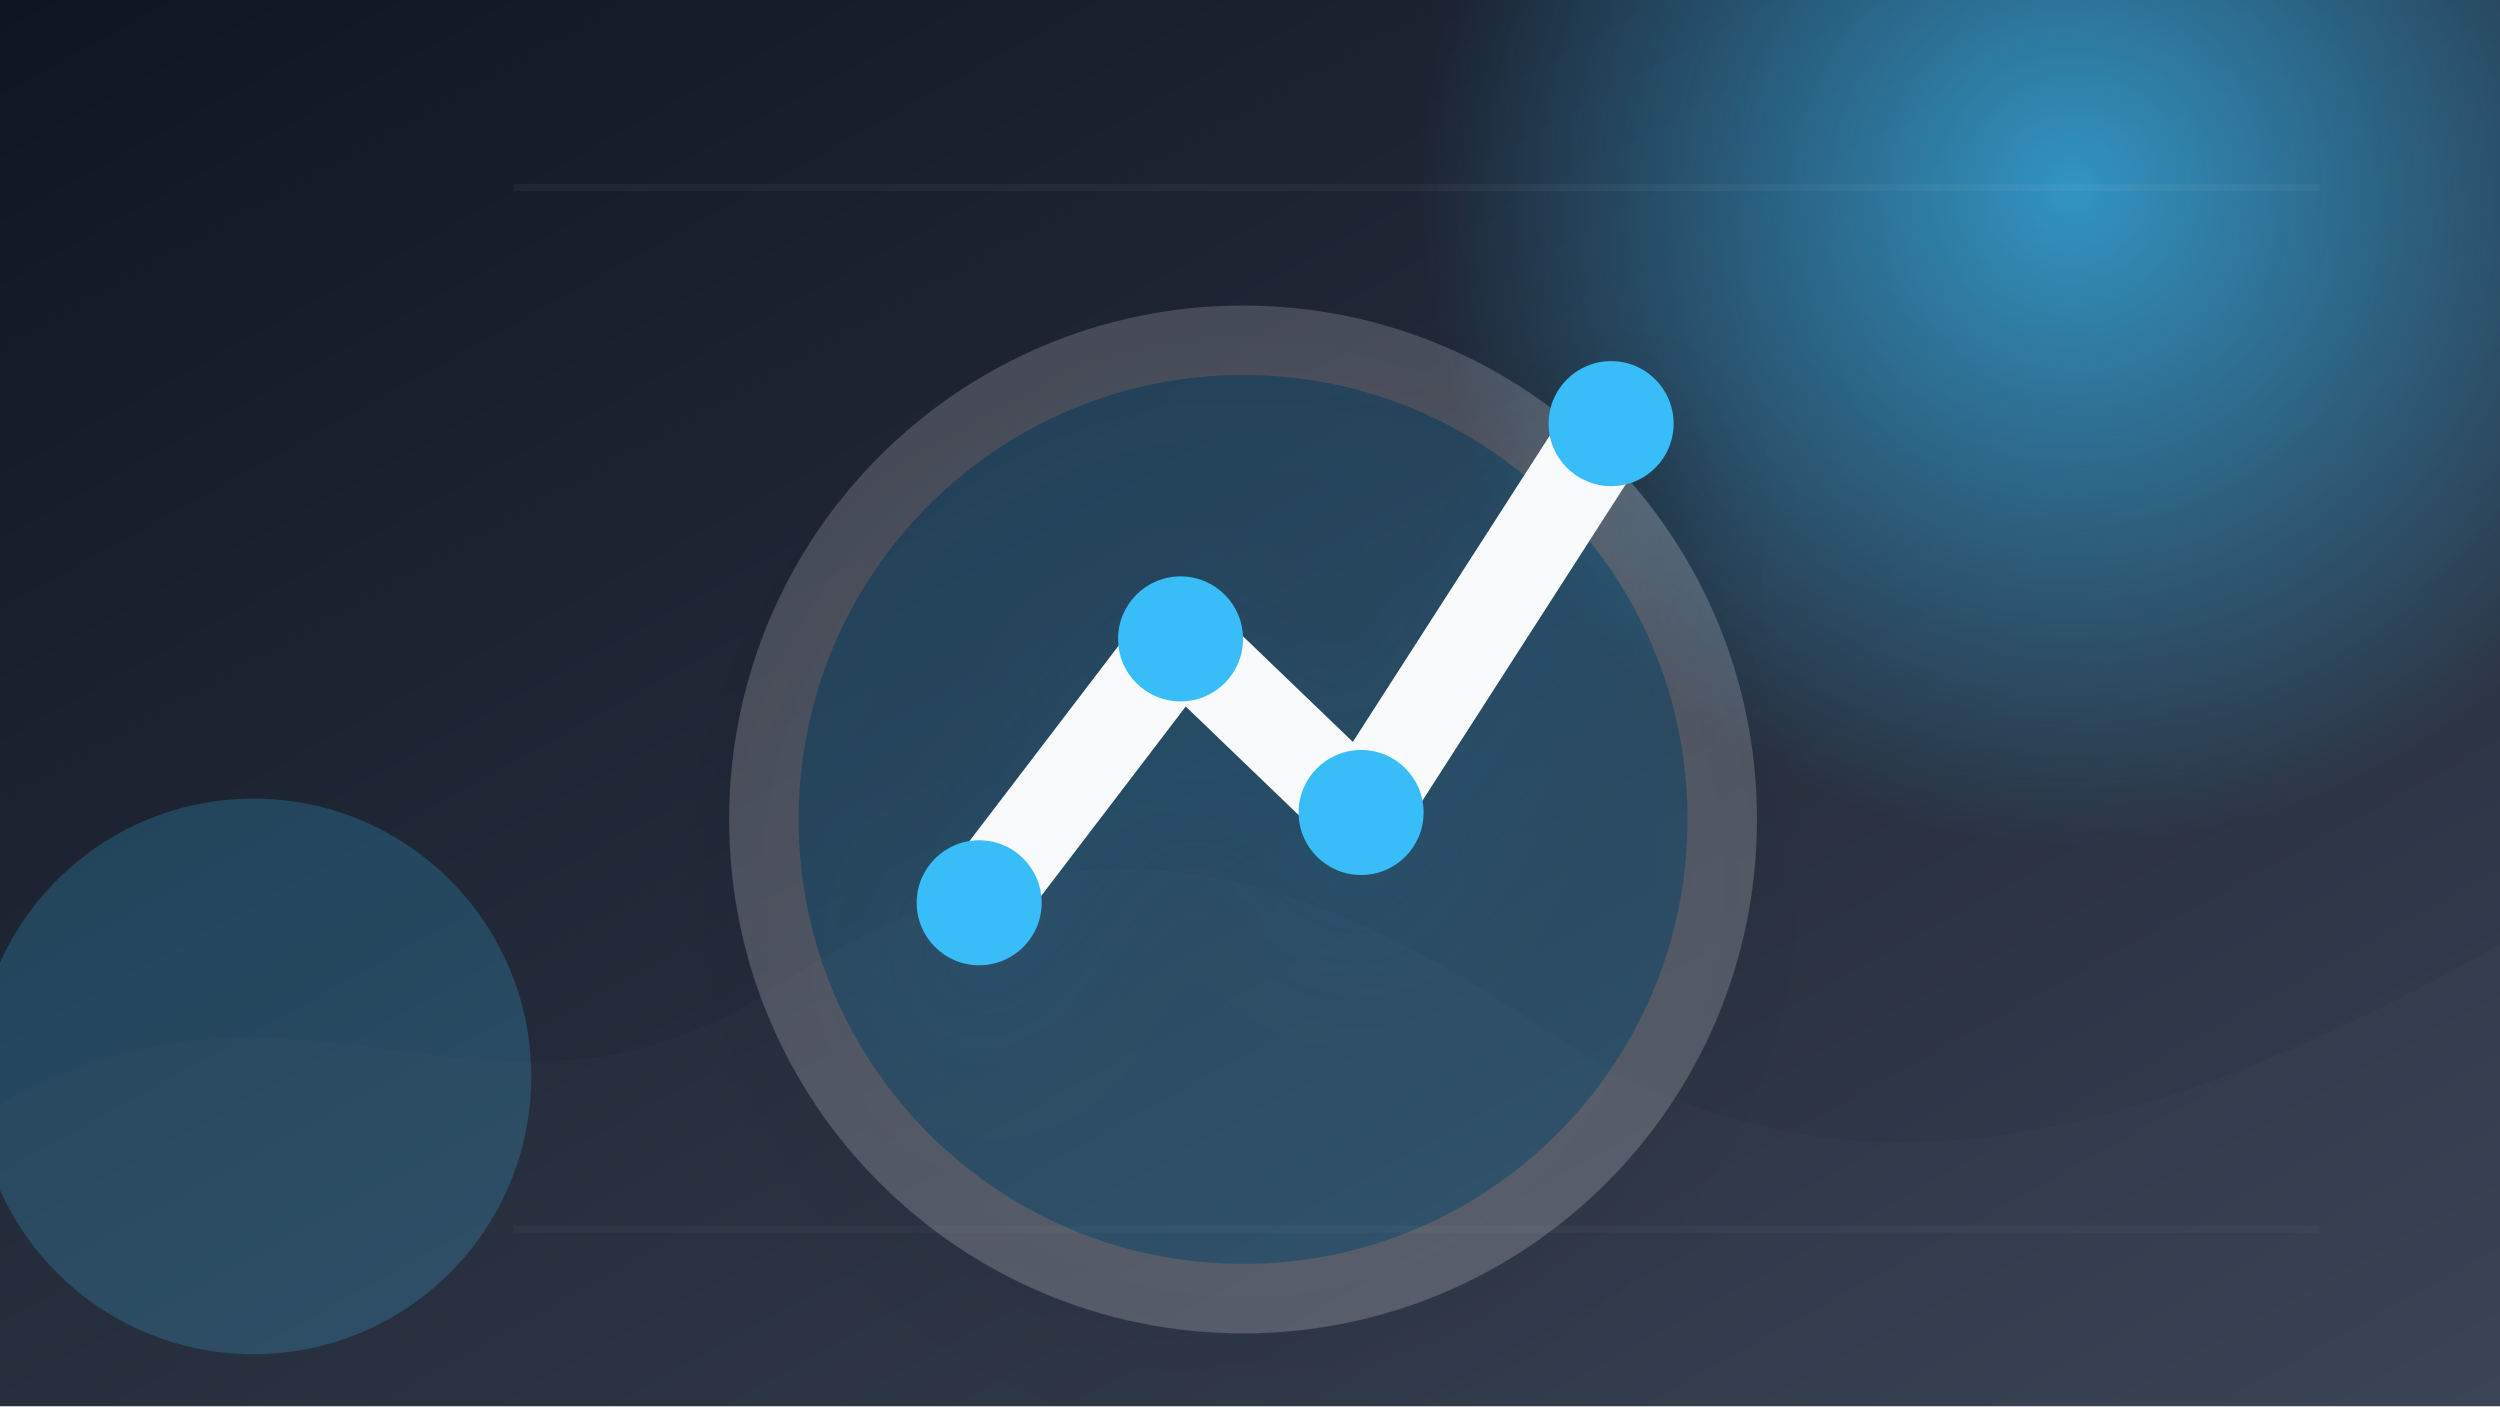
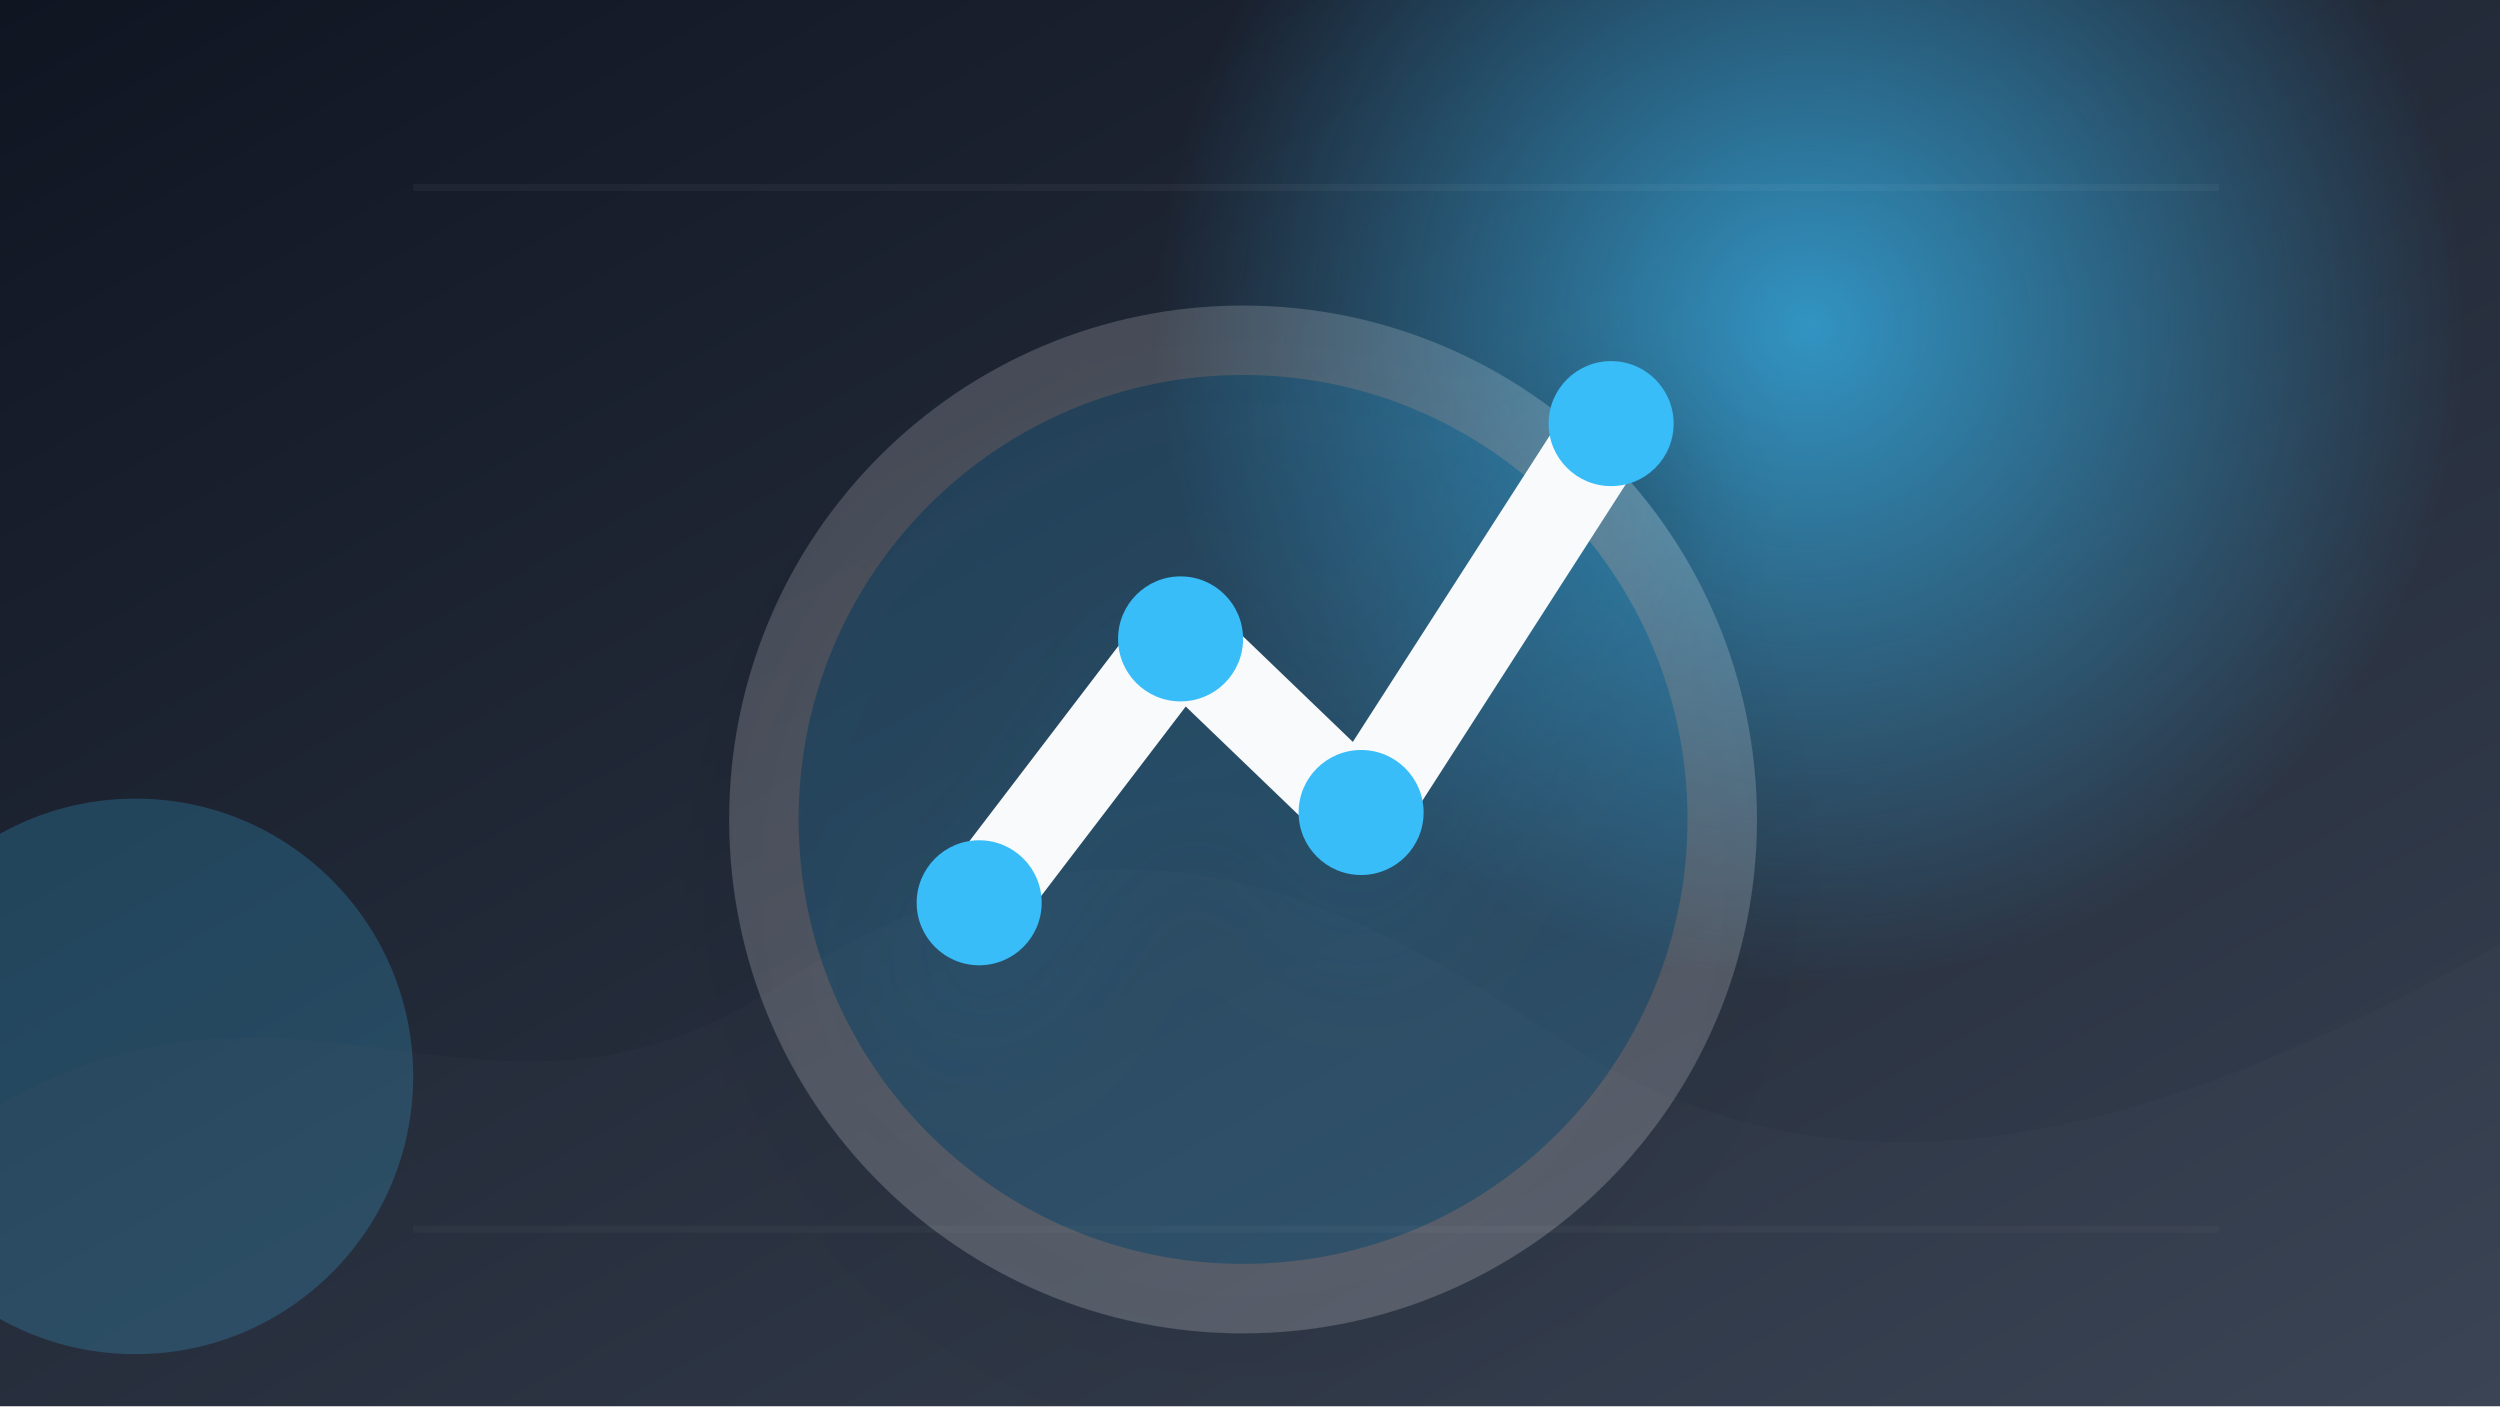
<svg xmlns="http://www.w3.org/2000/svg" width="720" height="405" viewBox="0 0 720 405">
  <defs>
    <linearGradient id="bg" x1="0" x2="1" y1="0" y2="1">
      <stop offset="0" stop-color="#101522" />
      <stop offset="1" stop-color="#374151" />
    </linearGradient>
    <radialGradient id="glow" cx="50%" cy="50%" r="50%">
      <stop offset="0" stop-color="#38bdf8" stop-opacity=".72" />
      <stop offset="1" stop-color="#38bdf8" stop-opacity="0" />
    </radialGradient>
    <filter id="shadow" x="-20%" y="-20%" width="140%" height="140%">
      <feDropShadow dx="0" dy="18" stdDeviation="18" flood-color="#000000" flood-opacity=".24" />
    </filter>
  </defs>
  <rect width="720" height="405" fill="url(#bg)" />
-   <circle cx="597" cy="54" r="190" fill="url(#glow)" />
+   <circle cx="521" cy="94" r="190" fill="url(#glow)" />
  <g opacity=".22">
-     <circle cx="73" cy="310" r="80" fill="#38bdf8" />
+     <circle cx="39" cy="310" r="80" fill="#38bdf8" />
    <path d="M0 318C88 268 142 338 224 284s146-38 220 12 156 44 276-24v133H0z" fill="#f8fafc" opacity=".08" />
-     <path d="M148 54h520" stroke="#f8fafc" stroke-width="2" opacity=".18" />
-     <path d="M148 354h520" stroke="#f8fafc" stroke-width="2" opacity=".14" />
+     <path d="M119 54h520" stroke="#f8fafc" stroke-width="2" opacity=".18" />
+     <path d="M119 354h520" stroke="#f8fafc" stroke-width="2" opacity=".14" />
  </g>
  <g filter="url(#shadow)">
    <g transform="translate(198 76)">
      <circle cx="160" cy="160" r="138" fill="#38bdf8" opacity=".18" stroke="#f8fafc" stroke-width="20" />
      <path d="M84 184l58-76 52 50 72-112" fill="none" stroke="#f8fafc" stroke-width="26" stroke-linecap="round" stroke-linejoin="round" />
      <circle cx="84" cy="184" r="18" fill="#38bdf8" />
      <circle cx="142" cy="108" r="18" fill="#38bdf8" />
      <circle cx="194" cy="158" r="18" fill="#38bdf8" />
      <circle cx="266" cy="46" r="18" fill="#38bdf8" />
    </g>
  </g>
</svg>
